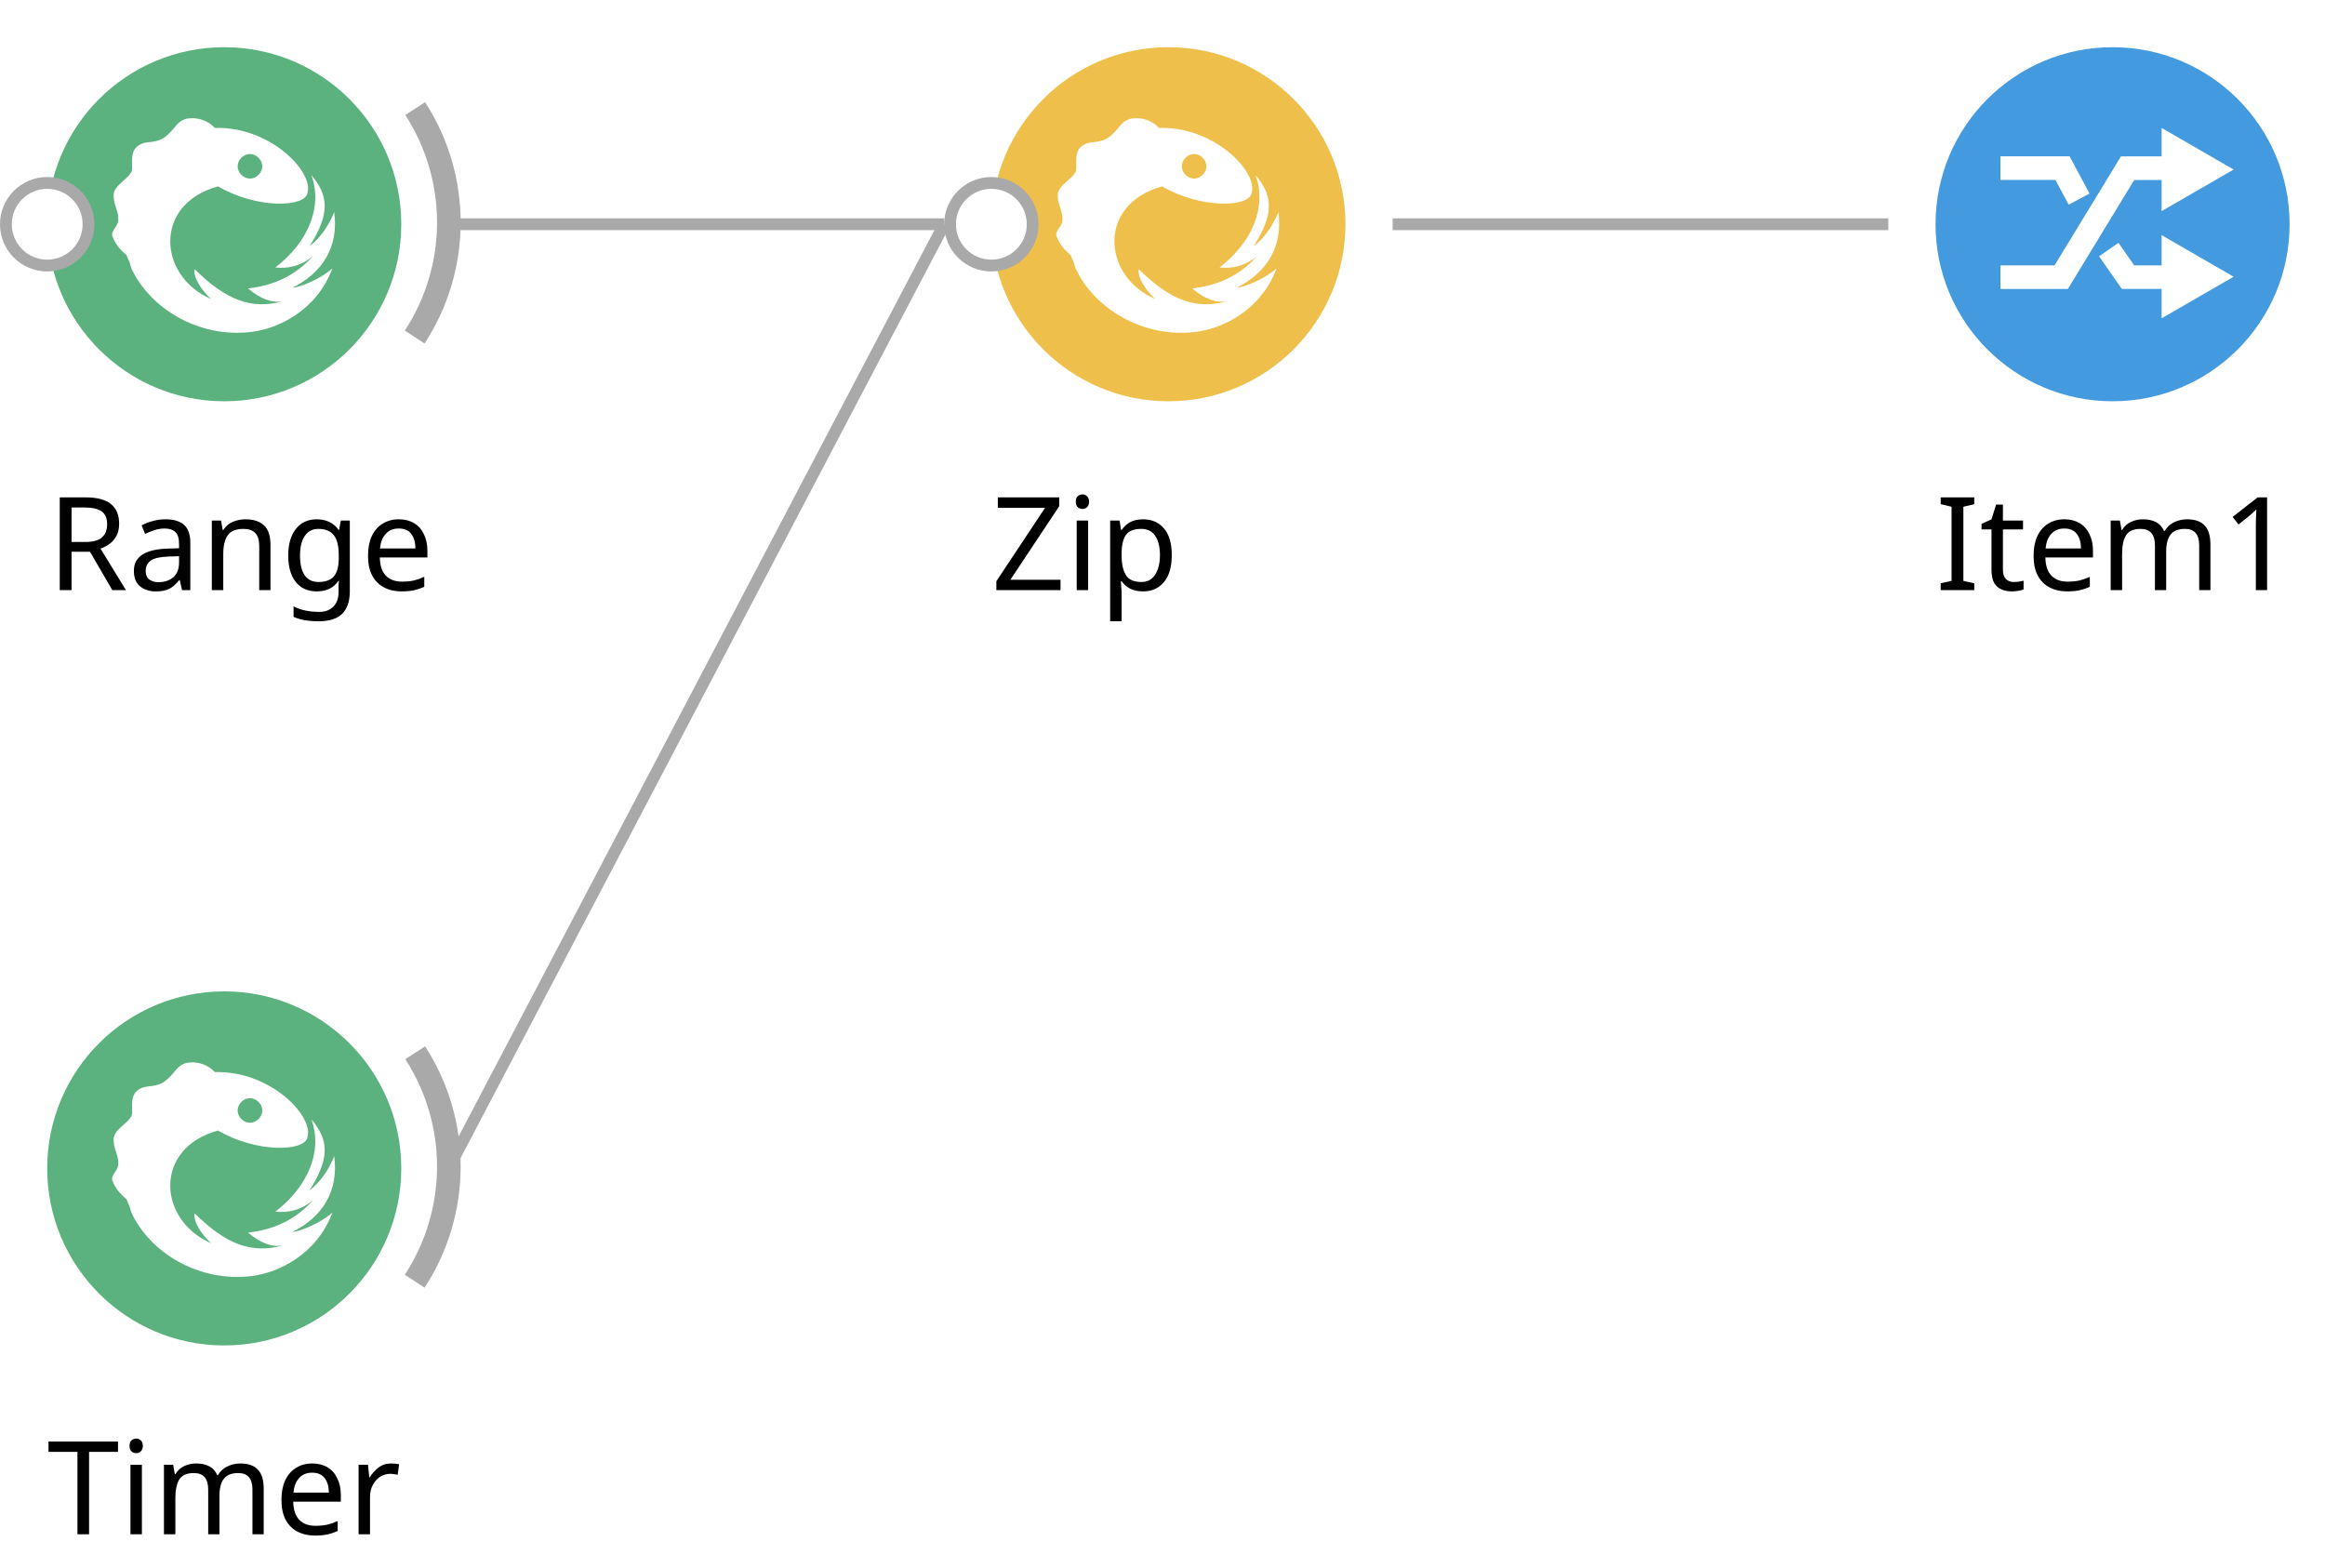
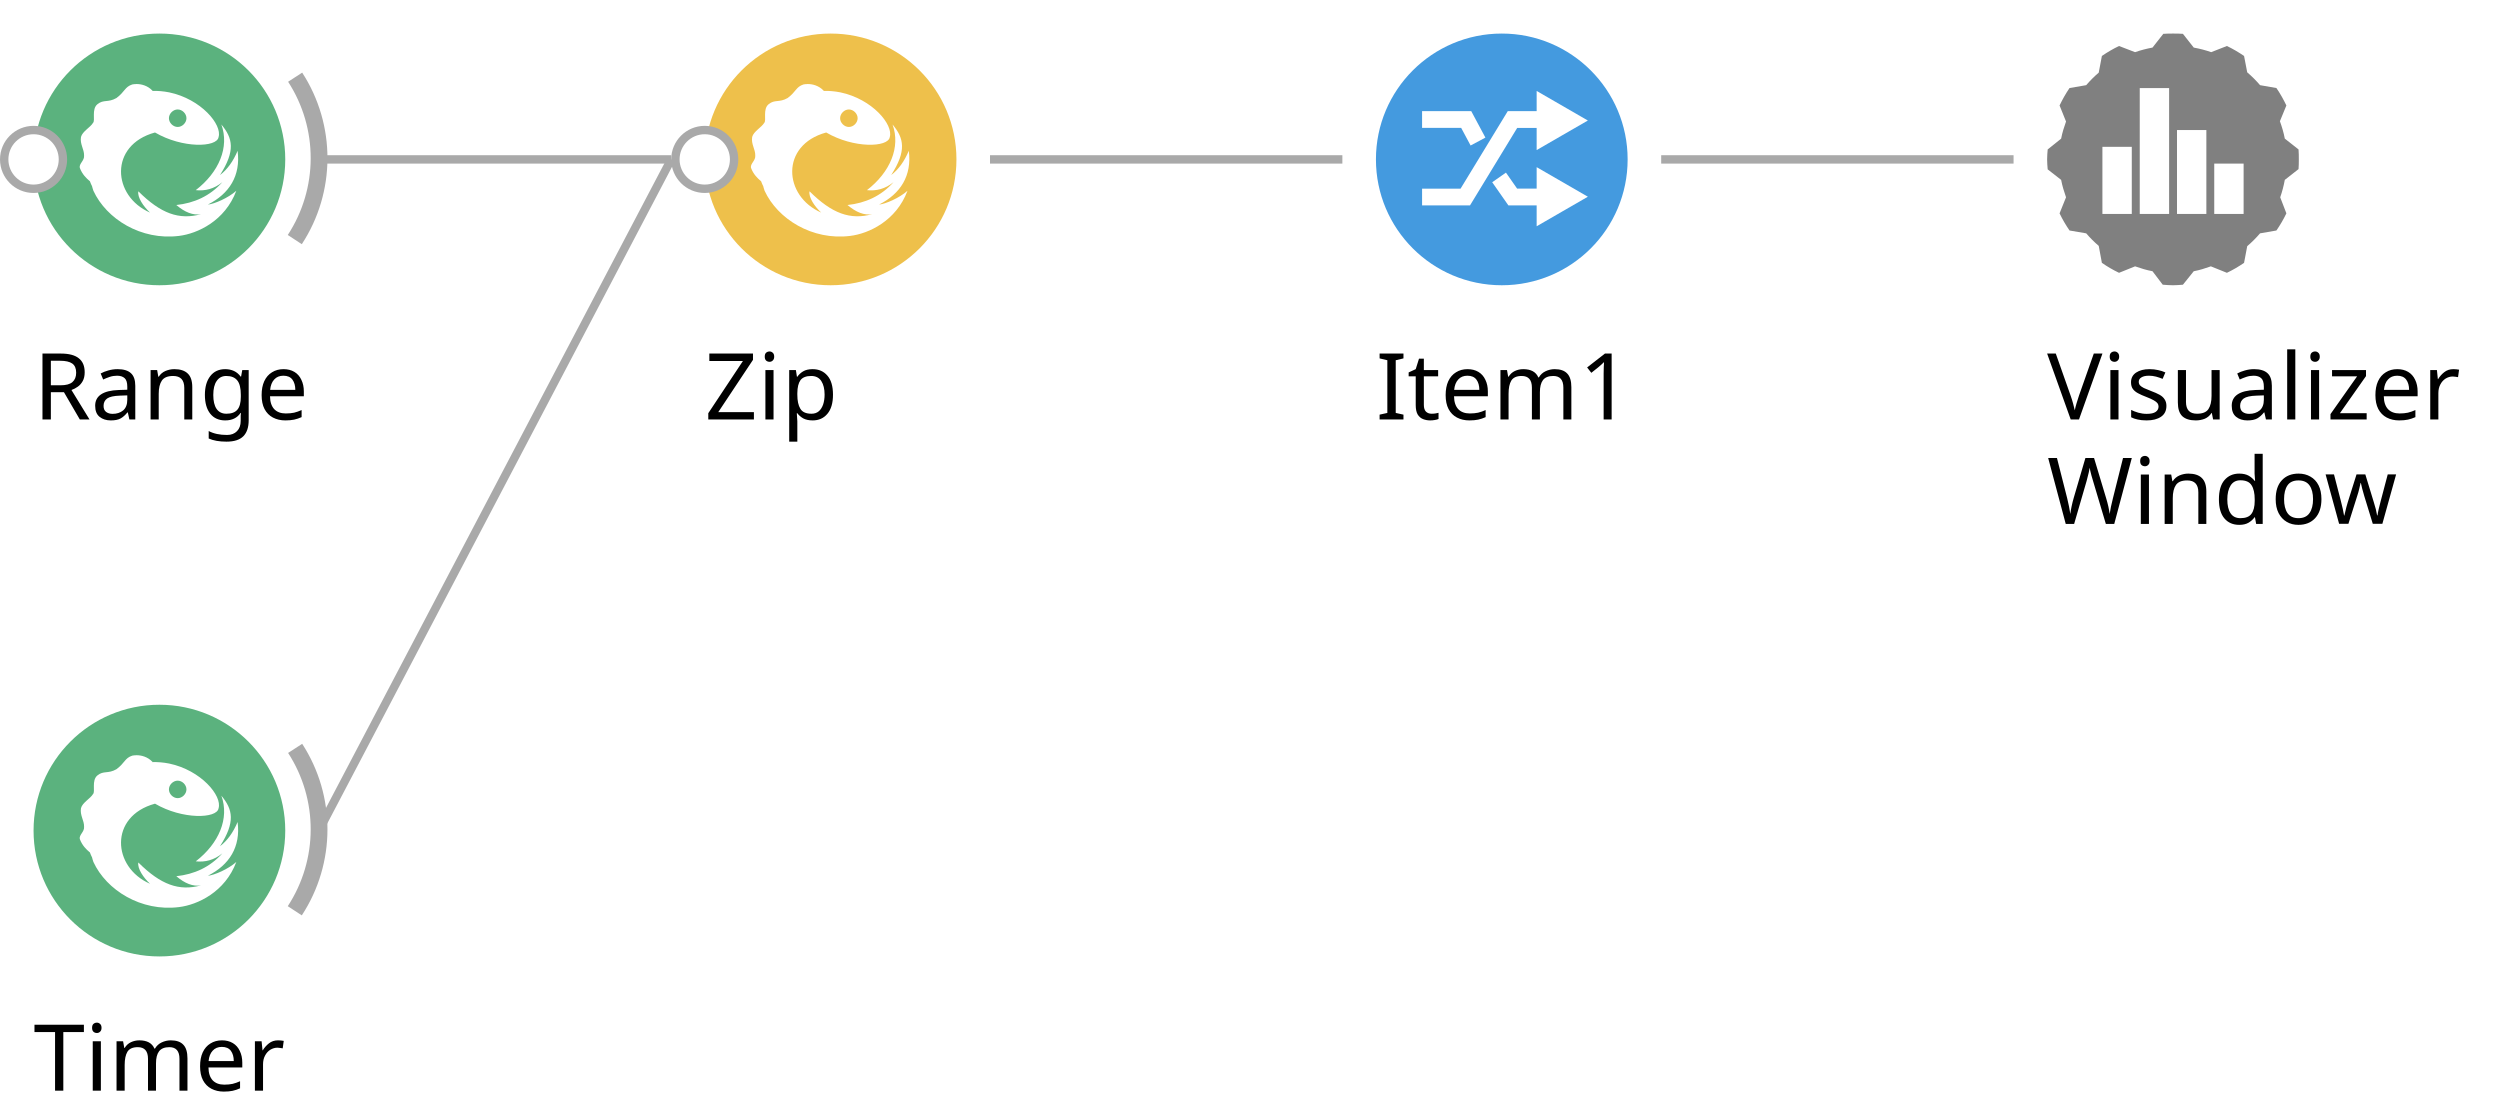
- <svg xmlns="http://www.w3.org/2000/svg" width="197" height="132.825" id="SvgGdi_output">
+ <svg xmlns="http://www.w3.org/2000/svg" width="297.979" height="132.825" id="SvgGdi_output">
  <style>text { fill: #000; } @media (prefers-color-scheme: dark) { text { fill: #eee; } }</style>
  <rect id="background" height="100.00%" style="fill:none;" width="100.00%" y="0.00" x="0.00" />
  <g style="shape-rendering:auto;" id="root_group">
-     <line y1="19.00" style="stroke:rgb(169,169,169);fill:none;stroke-linecap:butt;stroke-miterlimit:9;opacity:1;stroke-width:1;stroke-linejoin:miter;" id="2" x2="160.00" y2="19.00" x1="118.00" />
-     <line y1="19.00" style="stroke:rgb(169,169,169);fill:none;stroke-linecap:butt;stroke-miterlimit:9;opacity:1;stroke-width:1;stroke-linejoin:miter;" id="3" x2="80.00" y2="19.00" x1="38.00" />
-     <line y1="99.00" style="stroke:rgb(169,169,169);fill:none;stroke-linecap:butt;stroke-miterlimit:9;opacity:1;stroke-width:1;stroke-linejoin:miter;" id="4" x2="80.00" y2="19.00" x1="38.00" />
-     <ellipse id="37" cy="15.00" cx="15.00" transform="matrix(1.00 0.00 0.00 1.00 164.00 4.00 ) " rx="15.00" ry="15.00" style="stroke:none;opacity:1;fill:rgb(68,154,223);" />
-     <path style="stroke:none;fill-rule:evenodd;opacity:1;fill:rgb(255,255,255);" transform="matrix(1.00 0.00 0.00 1.00 164.00 4.00 ) " id="42" d="M 19.156 13.888 19.156 10.365 19.156 6.841 25.259 10.365 22.207 12.126 z " />
-     <path style="stroke:none;fill-rule:evenodd;opacity:1;fill:rgb(255,255,255);" transform="matrix(1.00 0.00 0.00 1.00 164.00 4.00 ) " id="43" d="M 19.156 22.97 19.156 19.447 19.156 15.923 25.259 19.447 22.207 21.208 z " />
-     <path transform="matrix(1.00 0.00 0.00 1.00 164.00 4.00 ) " id="44" d="M 5.5 19.484 10.649 19.484 16.274 10.248 19.373 10.248 M 14.677 17.148 16.309 19.483 19.22 19.483 M 5.5 10.244 10.759 10.244 12.165 12.871 " style="stroke:rgb(255,255,255);fill:none;stroke-linecap:butt;stroke-miterlimit:9;opacity:1;stroke-width:2;stroke-linejoin:miter;" />
-     <text id="45" transform="matrix(1.00 0.00 0.00 1.00 0.00 0.00 ) " x="164.00px" y="39.00px" style="stroke:none;clip-path:url(#47_text_clipper);font-family:Microsoft Sans Serif;font-size:8.25pt;opacity:1;">
-       <tspan dy="8.25pt" id="49">Item1</tspan>
+     <line y1="19.00" style="stroke:rgb(169,169,169);fill:none;stroke-linecap:butt;stroke-miterlimit:9;opacity:1;stroke-width:1;stroke-linejoin:miter;" id="2" x2="240.00" y2="19.00" x1="198.00" />
+     <line y1="19.00" style="stroke:rgb(169,169,169);fill:none;stroke-linecap:butt;stroke-miterlimit:9;opacity:1;stroke-width:1;stroke-linejoin:miter;" id="3" x2="160.00" y2="19.00" x1="118.00" />
+     <line y1="19.00" style="stroke:rgb(169,169,169);fill:none;stroke-linecap:butt;stroke-miterlimit:9;opacity:1;stroke-width:1;stroke-linejoin:miter;" id="4" x2="80.00" y2="19.00" x1="38.00" />
+     <line y1="99.00" style="stroke:rgb(169,169,169);fill:none;stroke-linecap:butt;stroke-miterlimit:9;opacity:1;stroke-width:1;stroke-linejoin:miter;" id="5" x2="80.00" y2="19.00" x1="38.00" />
+     <path transform="matrix(1.00 0.00 0.00 1.00 244.00 4.00 ) " id="38" style="stroke:none;fill-rule:evenodd;opacity:1;fill:rgb(128,128,128);" d="M 15 0 C 15.401 0 15.794 0 16.187 0.033 L 17.476 1.671 C 18.195 1.804 18.878 1.977 19.552 2.218 L 21.429 1.483 C 22.14 1.823 22.829 2.227 23.473 2.67 L 23.849 4.621 C 24.395 5.087 24.913 5.605 25.379 6.151 L 27.33 6.494 C 27.773 7.138 28.177 7.861 28.517 8.571 L 27.746 10.448 C 27.987 11.122 28.196 11.805 28.329 12.523 L 29.967 13.813 C 29.998 14.206 30 14.599 30 15 30 15.392 29.997 15.769 29.967 16.154 L 28.329 17.44 C 28.198 18.146 28.017 18.852 27.782 19.516 L 28.517 21.429 C 28.176 22.143 27.775 22.826 27.33 23.473 L 25.379 23.813 C 24.913 24.358 24.395 24.877 23.849 25.342 L 23.473 27.33 C 22.828 27.774 22.14 28.177 21.429 28.517 L 19.516 27.746 C 18.851 27.982 18.184 28.198 17.476 28.329 L 16.187 29.934 C 15.793 29.965 15.401 30 15 30 14.599 30 14.173 29.966 13.78 29.934 L 12.56 28.329 C 11.862 28.2 11.141 27.977 10.484 27.746 L 8.571 28.517 C 7.856 28.176 7.174 27.776 6.527 27.33 L 6.151 25.306 C 5.617 24.848 5.114 24.348 4.658 23.813 L 2.67 23.473 C 2.225 22.826 1.824 22.143 1.483 21.429 L 2.254 19.516 C 2.023 18.859 1.8 18.138 1.671 17.44 L 0.066 16.187 C 0.035 15.794 -9.272993E-05 15.401 -9.272993E-05 15 -9.272993E-05 14.599 0.035 14.206 0.066 13.813 L 1.671 12.524 C 1.802 11.816 2.019 11.149 2.254 10.484 L 1.483 8.571 C 1.823 7.861 2.227 7.138 2.67 6.494 L 4.658 6.151 C 5.114 5.616 5.617 5.116 6.151 4.658 L 6.527 2.67 C 7.174 2.225 7.857 1.824 8.571 1.483 L 10.484 2.218 C 11.148 1.983 11.854 1.802 12.56 1.671 L 13.846 0.033 C 14.231 0.003 14.608 -0 15 -0 z " />
+     <rect id="45" height="8.00" style="stroke:none;opacity:1;fill:rgb(255,255,255);" transform="matrix(1.00 0.00 0.00 1.00 244.00 4.00 ) " width="3.50" y="13.50" x="6.59" />
+     <rect id="46" height="15.00" style="stroke:none;opacity:1;fill:rgb(255,255,255);" transform="matrix(1.00 0.00 0.00 1.00 244.00 4.00 ) " width="3.50" y="6.50" x="11.04" />
+     <rect id="47" height="10.00" style="stroke:none;opacity:1;fill:rgb(255,255,255);" transform="matrix(1.00 0.00 0.00 1.00 244.00 4.00 ) " width="3.50" y="11.50" x="15.48" />
+     <rect id="48" height="6.00" style="stroke:none;opacity:1;fill:rgb(255,255,255);" transform="matrix(1.00 0.00 0.00 1.00 244.00 4.00 ) " width="3.50" y="15.50" x="19.92" />
+     <text id="49" transform="matrix(1.00 0.00 0.00 1.00 0.00 0.00 ) " x="244.00px" y="39.00px" style="stroke:none;clip-path:url(#51_text_clipper);font-family:Microsoft Sans Serif;font-size:8.25pt;opacity:1;">
+       <tspan dy="8.25pt" id="53">Visualizer</tspan>
    </text>
-     <ellipse id="53" cy="15.00" cx="15.00" transform="matrix(1.00 0.00 0.00 1.00 84.00 4.00 ) " rx="15.00" ry="15.00" style="stroke:none;opacity:1;fill:rgb(238,192,75);" />
-     <path d="M 12.246 6.014 12.246 6.02 C 12.058 6.02 11.895 6.04 11.767 6.066 10.869 6.353 10.896 6.934 9.877 7.686 8.863 8.264 8.353 7.82 7.615 8.42 6.878 9.016 7.393 10.383 7.084 10.648 6.777 11.18 5.826 11.655 5.652 12.326 5.509 13.185 6.042 13.797 6.021 14.533 6.083 15.146 5.411 15.495 5.508 15.992 5.797 16.804 6.354 17.292 6.617 17.518 6.663 17.55 6.7 17.599 6.715 17.602 6.791 17.792 6.859 17.986 6.955 18.166 6.95 18.14 6.949 18.114 6.943 18.088 6.998 18.305 7.055 18.524 7.133 18.738 8.683 22.099 12.814 24.686 17.342 24.117 19.541 23.848 22.824 22.332 24.166 18.738 23.22 19.587 21.532 20.324 20.777 20.381 23.33 19.105 24.707 16.937 24.32 13.975 23.792 15.233 23.093 16.201 22.221 16.865 24.075 13.976 23.757 12.481 22.385 10.84 23.366 13.539 22.097 16.534 19.332 18.664 20.452 18.785 21.517 18.516 22.502 17.713 21.013 19.374 19.15 20.208 17.014 20.436 18.034 21.303 19.018 21.695 19.959 21.527 17.345 22.249 15.155 21.454 12.49 18.801 12.351 19.515 13.105 20.628 13.883 21.338 9.373 19.383 8.976 13.296 14.469 11.793 14.472 11.793 14.475 11.794 14.478 11.793 17.75 13.707 21.865 13.581 22.051 12.344 22.509 10.861 19.965 7.805 16.162 7.008 15.462 6.871 14.792 6.817 14.154 6.836 14.167 6.836 14.179 6.836 14.191 6.826 13.584 6.177 12.81 6.012 12.246 6.014 z M 17.178 9.047 C 17.724 9.047 18.223 9.544 18.223 10.09 18.223 10.636 17.724 11.133 17.178 11.133 16.632 11.133 16.135 10.636 16.135 10.09 16.135 9.544 16.632 9.047 17.178 9.047 z " style="stroke:none;fill-rule:evenodd;opacity:1;fill:rgb(255,255,255);" transform="matrix(1.00 0.00 0.00 1.00 84.00 4.00 ) " id="56" />
-     <ellipse id="57" cy="19.00" cx="84.00" rx="3.00" ry="3.00" style="stroke:rgb(169,169,169);fill:none;stroke-linecap:butt;stroke-miterlimit:9;opacity:1;stroke-width:2;stroke-linejoin:miter;" />
-     <ellipse id="58" cy="19.00" cx="84.00" rx="3.00" ry="3.00" style="stroke:none;opacity:1;fill:rgb(255,255,255);" />
-     <text id="59" transform="matrix(1.00 0.00 0.00 1.00 0.00 0.00 ) " x="84.00px" y="39.00px" style="stroke:none;clip-path:url(#61_text_clipper);font-family:Microsoft Sans Serif;font-size:8.25pt;opacity:1;">
-       <tspan dy="8.25pt" id="63">Zip</tspan>
+     <text id="55" transform="matrix(1.00 0.00 0.00 1.00 0.00 0.00 ) " x="244.00px" y="51.45px" style="stroke:none;clip-path:url(#57_text_clipper);font-family:Microsoft Sans Serif;font-size:8.25pt;opacity:1;">
+       <tspan dy="8.25pt" id="59">Window</tspan>
    </text>
-     <path d="M 31.179 5.2 C 34.998 11.092 34.981 18.682 31.136 24.557 " style="stroke:rgb(169,169,169);fill:none;stroke-linecap:butt;stroke-miterlimit:9;opacity:1;stroke-width:2;stroke-linejoin:miter;" transform="matrix(1.00 0.00 0.00 1.00 4.00 4.00 ) " id="68" />
-     <ellipse id="69" cy="15.00" cx="15.00" transform="matrix(1.00 0.00 0.00 1.00 4.00 4.00 ) " rx="15.00" ry="15.00" style="stroke:none;opacity:1;fill:rgb(91,178,126);" />
-     <path d="M 12.246 6.014 12.246 6.02 C 12.058 6.02 11.895 6.04 11.767 6.066 10.869 6.353 10.896 6.934 9.877 7.686 8.863 8.264 8.353 7.82 7.615 8.42 6.878 9.016 7.393 10.383 7.084 10.648 6.777 11.18 5.826 11.655 5.652 12.326 5.509 13.185 6.042 13.797 6.021 14.533 6.083 15.146 5.411 15.495 5.508 15.992 5.797 16.804 6.354 17.292 6.617 17.518 6.663 17.55 6.7 17.599 6.715 17.602 6.791 17.792 6.859 17.986 6.955 18.166 6.95 18.14 6.949 18.114 6.943 18.088 6.998 18.305 7.055 18.524 7.133 18.738 8.683 22.099 12.814 24.686 17.342 24.117 19.541 23.848 22.824 22.332 24.166 18.738 23.22 19.587 21.532 20.324 20.777 20.381 23.33 19.105 24.707 16.937 24.32 13.975 23.792 15.233 23.093 16.201 22.221 16.865 24.075 13.976 23.757 12.481 22.385 10.84 23.366 13.539 22.097 16.534 19.332 18.664 20.452 18.785 21.517 18.516 22.502 17.713 21.013 19.374 19.15 20.208 17.014 20.436 18.034 21.303 19.018 21.695 19.959 21.527 17.345 22.249 15.155 21.454 12.49 18.801 12.351 19.515 13.105 20.628 13.883 21.338 9.373 19.383 8.976 13.296 14.469 11.793 14.472 11.793 14.475 11.794 14.478 11.793 17.75 13.707 21.865 13.581 22.051 12.344 22.509 10.861 19.965 7.805 16.162 7.008 15.462 6.871 14.792 6.817 14.154 6.836 14.167 6.836 14.179 6.836 14.191 6.826 13.584 6.177 12.81 6.012 12.246 6.014 z M 17.178 9.047 C 17.724 9.047 18.223 9.544 18.223 10.09 18.223 10.636 17.724 11.133 17.178 11.133 16.632 11.133 16.135 10.636 16.135 10.09 16.135 9.544 16.632 9.047 17.178 9.047 z " style="stroke:none;fill-rule:evenodd;opacity:1;fill:rgb(255,255,255);" transform="matrix(1.00 0.00 0.00 1.00 4.00 4.00 ) " id="70" />
-     <ellipse id="71" cy="19.00" cx="4.00" rx="3.00" ry="3.00" style="stroke:rgb(169,169,169);fill:none;stroke-linecap:butt;stroke-miterlimit:9;opacity:1;stroke-width:2;stroke-linejoin:miter;" />
-     <ellipse id="72" cy="19.00" cx="4.00" rx="3.00" ry="3.00" style="stroke:none;opacity:1;fill:rgb(255,255,255);" />
-     <text id="73" transform="matrix(1.00 0.00 0.00 1.00 0.00 0.00 ) " x="4.00px" y="39.00px" style="stroke:none;clip-path:url(#75_text_clipper);font-family:Microsoft Sans Serif;font-size:8.25pt;opacity:1;">
-       <tspan dy="8.25pt" id="77">Range</tspan>
+     <ellipse id="63" cy="15.00" cx="15.00" transform="matrix(1.00 0.00 0.00 1.00 164.00 4.00 ) " rx="15.00" ry="15.00" style="stroke:none;opacity:1;fill:rgb(68,154,223);" />
+     <path style="stroke:none;fill-rule:evenodd;opacity:1;fill:rgb(255,255,255);" transform="matrix(1.00 0.00 0.00 1.00 164.00 4.00 ) " id="68" d="M 19.156 13.888 19.156 10.365 19.156 6.841 25.259 10.365 22.207 12.126 z " />
+     <path style="stroke:none;fill-rule:evenodd;opacity:1;fill:rgb(255,255,255);" transform="matrix(1.00 0.00 0.00 1.00 164.00 4.00 ) " id="69" d="M 19.156 22.97 19.156 19.447 19.156 15.923 25.259 19.447 22.207 21.208 z " />
+     <path transform="matrix(1.00 0.00 0.00 1.00 164.00 4.00 ) " id="70" style="stroke:rgb(255,255,255);fill:none;stroke-linecap:butt;stroke-miterlimit:9;opacity:1;stroke-width:2;stroke-linejoin:miter;" d="M 5.5 19.484 10.649 19.484 16.274 10.248 19.373 10.248 M 14.677 17.148 16.309 19.483 19.22 19.483 M 5.5 10.244 10.759 10.244 12.165 12.871 " />
+     <text id="71" transform="matrix(1.00 0.00 0.00 1.00 0.00 0.00 ) " x="164.00px" y="39.00px" style="stroke:none;clip-path:url(#73_text_clipper);font-family:Microsoft Sans Serif;font-size:8.25pt;opacity:1;">
+       <tspan dy="8.25pt" id="75">Item1</tspan>
    </text>
-     <path d="M 31.179 5.2 C 34.998 11.092 34.981 18.682 31.136 24.557 " style="stroke:rgb(169,169,169);fill:none;stroke-linecap:butt;stroke-miterlimit:9;opacity:1;stroke-width:2;stroke-linejoin:miter;" transform="matrix(1.00 0.00 0.00 1.00 4.00 84.00 ) " id="79" />
-     <ellipse id="80" cy="15.00" cx="15.00" transform="matrix(1.00 0.00 0.00 1.00 4.00 84.00 ) " rx="15.00" ry="15.00" style="stroke:none;opacity:1;fill:rgb(91,178,126);" />
-     <path d="M 12.246 6.014 12.246 6.02 C 12.058 6.02 11.895 6.04 11.767 6.066 10.869 6.353 10.896 6.934 9.877 7.686 8.863 8.264 8.353 7.82 7.615 8.42 6.878 9.016 7.393 10.383 7.084 10.648 6.777 11.18 5.826 11.655 5.652 12.326 5.509 13.185 6.042 13.797 6.021 14.533 6.083 15.146 5.411 15.495 5.508 15.992 5.797 16.804 6.354 17.292 6.617 17.518 6.663 17.55 6.7 17.599 6.715 17.602 6.791 17.792 6.859 17.986 6.955 18.166 6.95 18.14 6.949 18.114 6.943 18.088 6.998 18.305 7.055 18.524 7.133 18.738 8.683 22.099 12.814 24.686 17.342 24.117 19.541 23.848 22.824 22.332 24.166 18.738 23.22 19.587 21.532 20.324 20.777 20.381 23.33 19.105 24.707 16.937 24.32 13.975 23.792 15.233 23.093 16.201 22.221 16.865 24.075 13.976 23.757 12.481 22.385 10.84 23.366 13.539 22.097 16.534 19.332 18.664 20.452 18.785 21.517 18.516 22.502 17.713 21.013 19.374 19.15 20.208 17.014 20.436 18.034 21.303 19.018 21.695 19.959 21.527 17.345 22.249 15.155 21.454 12.49 18.801 12.351 19.515 13.105 20.628 13.883 21.338 9.373 19.383 8.976 13.296 14.469 11.793 14.472 11.793 14.475 11.794 14.478 11.793 17.75 13.707 21.865 13.581 22.051 12.344 22.509 10.861 19.965 7.805 16.162 7.008 15.462 6.871 14.792 6.817 14.154 6.836 14.167 6.836 14.179 6.836 14.191 6.826 13.584 6.177 12.81 6.012 12.246 6.014 z M 17.178 9.047 C 17.724 9.047 18.223 9.544 18.223 10.09 18.223 10.636 17.724 11.133 17.178 11.133 16.632 11.133 16.135 10.636 16.135 10.09 16.135 9.544 16.632 9.047 17.178 9.047 z " style="stroke:none;fill-rule:evenodd;opacity:1;fill:rgb(255,255,255);" transform="matrix(1.00 0.00 0.00 1.00 4.00 84.00 ) " id="81" />
-     <text id="82" transform="matrix(1.00 0.00 0.00 1.00 0.00 0.00 ) " x="4.00px" y="119.00px" style="stroke:none;clip-path:url(#84_text_clipper);font-family:Microsoft Sans Serif;font-size:8.25pt;opacity:1;">
-       <tspan dy="8.25pt" id="86">Timer</tspan>
+     <ellipse id="79" cy="15.00" cx="15.00" transform="matrix(1.00 0.00 0.00 1.00 84.00 4.00 ) " rx="15.00" ry="15.00" style="stroke:none;opacity:1;fill:rgb(238,192,75);" />
+     <path d="M 12.246 6.014 12.246 6.02 C 12.058 6.02 11.895 6.04 11.767 6.066 10.869 6.353 10.896 6.934 9.877 7.686 8.863 8.264 8.353 7.82 7.615 8.42 6.878 9.016 7.393 10.383 7.084 10.648 6.777 11.18 5.826 11.655 5.652 12.326 5.509 13.185 6.042 13.797 6.021 14.533 6.083 15.146 5.411 15.495 5.508 15.992 5.797 16.804 6.354 17.292 6.617 17.518 6.663 17.55 6.7 17.599 6.715 17.602 6.791 17.792 6.859 17.986 6.955 18.166 6.95 18.14 6.949 18.114 6.943 18.088 6.998 18.305 7.055 18.524 7.133 18.738 8.683 22.099 12.814 24.686 17.342 24.117 19.541 23.848 22.824 22.332 24.166 18.738 23.22 19.587 21.532 20.324 20.777 20.381 23.33 19.105 24.707 16.937 24.32 13.975 23.792 15.233 23.093 16.201 22.221 16.865 24.075 13.976 23.757 12.481 22.385 10.84 23.366 13.539 22.097 16.534 19.332 18.664 20.452 18.785 21.517 18.516 22.502 17.713 21.013 19.374 19.15 20.208 17.014 20.436 18.034 21.303 19.018 21.695 19.959 21.527 17.345 22.249 15.155 21.454 12.49 18.801 12.351 19.515 13.105 20.628 13.883 21.338 9.373 19.383 8.976 13.296 14.469 11.793 14.472 11.793 14.475 11.794 14.478 11.793 17.75 13.707 21.865 13.581 22.051 12.344 22.509 10.861 19.965 7.805 16.162 7.008 15.462 6.871 14.792 6.817 14.154 6.836 14.167 6.836 14.179 6.836 14.191 6.826 13.584 6.177 12.81 6.012 12.246 6.014 z M 17.178 9.047 C 17.724 9.047 18.223 9.544 18.223 10.09 18.223 10.636 17.724 11.133 17.178 11.133 16.632 11.133 16.135 10.636 16.135 10.09 16.135 9.544 16.632 9.047 17.178 9.047 z " style="stroke:none;fill-rule:evenodd;opacity:1;fill:rgb(255,255,255);" transform="matrix(1.00 0.00 0.00 1.00 84.00 4.00 ) " id="82" />
+     <ellipse id="83" cy="19.00" cx="84.00" rx="3.00" ry="3.00" style="stroke:rgb(169,169,169);fill:none;stroke-linecap:butt;stroke-miterlimit:9;opacity:1;stroke-width:2;stroke-linejoin:miter;" />
+     <ellipse id="84" cy="19.00" cx="84.00" rx="3.00" ry="3.00" style="stroke:none;opacity:1;fill:rgb(255,255,255);" />
+     <text id="85" transform="matrix(1.00 0.00 0.00 1.00 0.00 0.00 ) " x="84.00px" y="39.00px" style="stroke:none;clip-path:url(#87_text_clipper);font-family:Microsoft Sans Serif;font-size:8.25pt;opacity:1;">
+       <tspan dy="8.25pt" id="89">Zip</tspan>
+     </text>
+     <path d="M 31.179 5.2 C 34.998 11.092 34.981 18.682 31.136 24.557 " style="stroke:rgb(169,169,169);fill:none;stroke-linecap:butt;stroke-miterlimit:9;opacity:1;stroke-width:2;stroke-linejoin:miter;" transform="matrix(1.00 0.00 0.00 1.00 4.00 4.00 ) " id="94" />
+     <ellipse id="95" cy="15.00" cx="15.00" transform="matrix(1.00 0.00 0.00 1.00 4.00 4.00 ) " rx="15.00" ry="15.00" style="stroke:none;opacity:1;fill:rgb(91,178,126);" />
+     <path d="M 12.246 6.014 12.246 6.02 C 12.058 6.02 11.895 6.04 11.767 6.066 10.869 6.353 10.896 6.934 9.877 7.686 8.863 8.264 8.353 7.82 7.615 8.42 6.878 9.016 7.393 10.383 7.084 10.648 6.777 11.18 5.826 11.655 5.652 12.326 5.509 13.185 6.042 13.797 6.021 14.533 6.083 15.146 5.411 15.495 5.508 15.992 5.797 16.804 6.354 17.292 6.617 17.518 6.663 17.55 6.7 17.599 6.715 17.602 6.791 17.792 6.859 17.986 6.955 18.166 6.95 18.14 6.949 18.114 6.943 18.088 6.998 18.305 7.055 18.524 7.133 18.738 8.683 22.099 12.814 24.686 17.342 24.117 19.541 23.848 22.824 22.332 24.166 18.738 23.22 19.587 21.532 20.324 20.777 20.381 23.33 19.105 24.707 16.937 24.32 13.975 23.792 15.233 23.093 16.201 22.221 16.865 24.075 13.976 23.757 12.481 22.385 10.84 23.366 13.539 22.097 16.534 19.332 18.664 20.452 18.785 21.517 18.516 22.502 17.713 21.013 19.374 19.15 20.208 17.014 20.436 18.034 21.303 19.018 21.695 19.959 21.527 17.345 22.249 15.155 21.454 12.49 18.801 12.351 19.515 13.105 20.628 13.883 21.338 9.373 19.383 8.976 13.296 14.469 11.793 14.472 11.793 14.475 11.794 14.478 11.793 17.75 13.707 21.865 13.581 22.051 12.344 22.509 10.861 19.965 7.805 16.162 7.008 15.462 6.871 14.792 6.817 14.154 6.836 14.167 6.836 14.179 6.836 14.191 6.826 13.584 6.177 12.81 6.012 12.246 6.014 z M 17.178 9.047 C 17.724 9.047 18.223 9.544 18.223 10.09 18.223 10.636 17.724 11.133 17.178 11.133 16.632 11.133 16.135 10.636 16.135 10.09 16.135 9.544 16.632 9.047 17.178 9.047 z " style="stroke:none;fill-rule:evenodd;opacity:1;fill:rgb(255,255,255);" transform="matrix(1.00 0.00 0.00 1.00 4.00 4.00 ) " id="96" />
+     <ellipse id="97" cy="19.00" cx="4.00" rx="3.00" ry="3.00" style="stroke:rgb(169,169,169);fill:none;stroke-linecap:butt;stroke-miterlimit:9;opacity:1;stroke-width:2;stroke-linejoin:miter;" />
+     <ellipse id="98" cy="19.00" cx="4.00" rx="3.00" ry="3.00" style="stroke:none;opacity:1;fill:rgb(255,255,255);" />
+     <text id="99" transform="matrix(1.00 0.00 0.00 1.00 0.00 0.00 ) " x="4.00px" y="39.00px" style="stroke:none;clip-path:url(#101_text_clipper);font-family:Microsoft Sans Serif;font-size:8.25pt;opacity:1;">
+       <tspan dy="8.25pt" id="103">Range</tspan>
+     </text>
+     <path d="M 31.179 5.2 C 34.998 11.092 34.981 18.682 31.136 24.557 " style="stroke:rgb(169,169,169);fill:none;stroke-linecap:butt;stroke-miterlimit:9;opacity:1;stroke-width:2;stroke-linejoin:miter;" transform="matrix(1.00 0.00 0.00 1.00 4.00 84.00 ) " id="105" />
+     <ellipse id="106" cy="15.00" cx="15.00" transform="matrix(1.00 0.00 0.00 1.00 4.00 84.00 ) " rx="15.00" ry="15.00" style="stroke:none;opacity:1;fill:rgb(91,178,126);" />
+     <path d="M 12.246 6.014 12.246 6.02 C 12.058 6.02 11.895 6.04 11.767 6.066 10.869 6.353 10.896 6.934 9.877 7.686 8.863 8.264 8.353 7.82 7.615 8.42 6.878 9.016 7.393 10.383 7.084 10.648 6.777 11.18 5.826 11.655 5.652 12.326 5.509 13.185 6.042 13.797 6.021 14.533 6.083 15.146 5.411 15.495 5.508 15.992 5.797 16.804 6.354 17.292 6.617 17.518 6.663 17.55 6.7 17.599 6.715 17.602 6.791 17.792 6.859 17.986 6.955 18.166 6.95 18.14 6.949 18.114 6.943 18.088 6.998 18.305 7.055 18.524 7.133 18.738 8.683 22.099 12.814 24.686 17.342 24.117 19.541 23.848 22.824 22.332 24.166 18.738 23.22 19.587 21.532 20.324 20.777 20.381 23.33 19.105 24.707 16.937 24.32 13.975 23.792 15.233 23.093 16.201 22.221 16.865 24.075 13.976 23.757 12.481 22.385 10.84 23.366 13.539 22.097 16.534 19.332 18.664 20.452 18.785 21.517 18.516 22.502 17.713 21.013 19.374 19.15 20.208 17.014 20.436 18.034 21.303 19.018 21.695 19.959 21.527 17.345 22.249 15.155 21.454 12.49 18.801 12.351 19.515 13.105 20.628 13.883 21.338 9.373 19.383 8.976 13.296 14.469 11.793 14.472 11.793 14.475 11.794 14.478 11.793 17.75 13.707 21.865 13.581 22.051 12.344 22.509 10.861 19.965 7.805 16.162 7.008 15.462 6.871 14.792 6.817 14.154 6.836 14.167 6.836 14.179 6.836 14.191 6.826 13.584 6.177 12.81 6.012 12.246 6.014 z M 17.178 9.047 C 17.724 9.047 18.223 9.544 18.223 10.09 18.223 10.636 17.724 11.133 17.178 11.133 16.632 11.133 16.135 10.636 16.135 10.09 16.135 9.544 16.632 9.047 17.178 9.047 z " style="stroke:none;fill-rule:evenodd;opacity:1;fill:rgb(255,255,255);" transform="matrix(1.00 0.00 0.00 1.00 4.00 84.00 ) " id="107" />
+     <text id="108" transform="matrix(1.00 0.00 0.00 1.00 0.00 0.00 ) " x="4.00px" y="119.00px" style="stroke:none;clip-path:url(#110_text_clipper);font-family:Microsoft Sans Serif;font-size:8.25pt;opacity:1;">
+       <tspan dy="8.25pt" id="112">Timer</tspan>
    </text>
  </g>
  <defs id="clips_hatches_and_gradients">
-     <clipPath id="47_text_clipper">
-       <rect x="164.00" y="39.00" width="32.00" height="13.83" id="48" />
+     <clipPath id="51_text_clipper">
+       <rect x="244.00" y="39.00" width="52.98" height="27.65" id="52" />
    </clipPath>
-     <clipPath id="61_text_clipper">
-       <rect x="84.00" y="39.00" width="19.47" height="13.83" id="62" />
+     <clipPath id="57_text_clipper">
+       <rect x="244.00" y="51.45" width="52.98" height="27.65" id="58" />
    </clipPath>
-     <clipPath id="75_text_clipper">
-       <rect x="4.00" y="39.00" width="37.05" height="13.83" id="76" />
+     <clipPath id="73_text_clipper">
+       <rect x="164.00" y="39.00" width="32.00" height="13.83" id="74" />
    </clipPath>
-     <clipPath id="84_text_clipper">
-       <rect x="4.00" y="119.00" width="32.68" height="13.83" id="85" />
+     <clipPath id="87_text_clipper">
+       <rect x="84.00" y="39.00" width="19.47" height="13.83" id="88" />
+     </clipPath>
+     <clipPath id="101_text_clipper">
+       <rect x="4.00" y="39.00" width="37.05" height="13.83" id="102" />
+     </clipPath>
+     <clipPath id="110_text_clipper">
+       <rect x="4.00" y="119.00" width="32.68" height="13.83" id="111" />
    </clipPath>
  </defs>
</svg>
